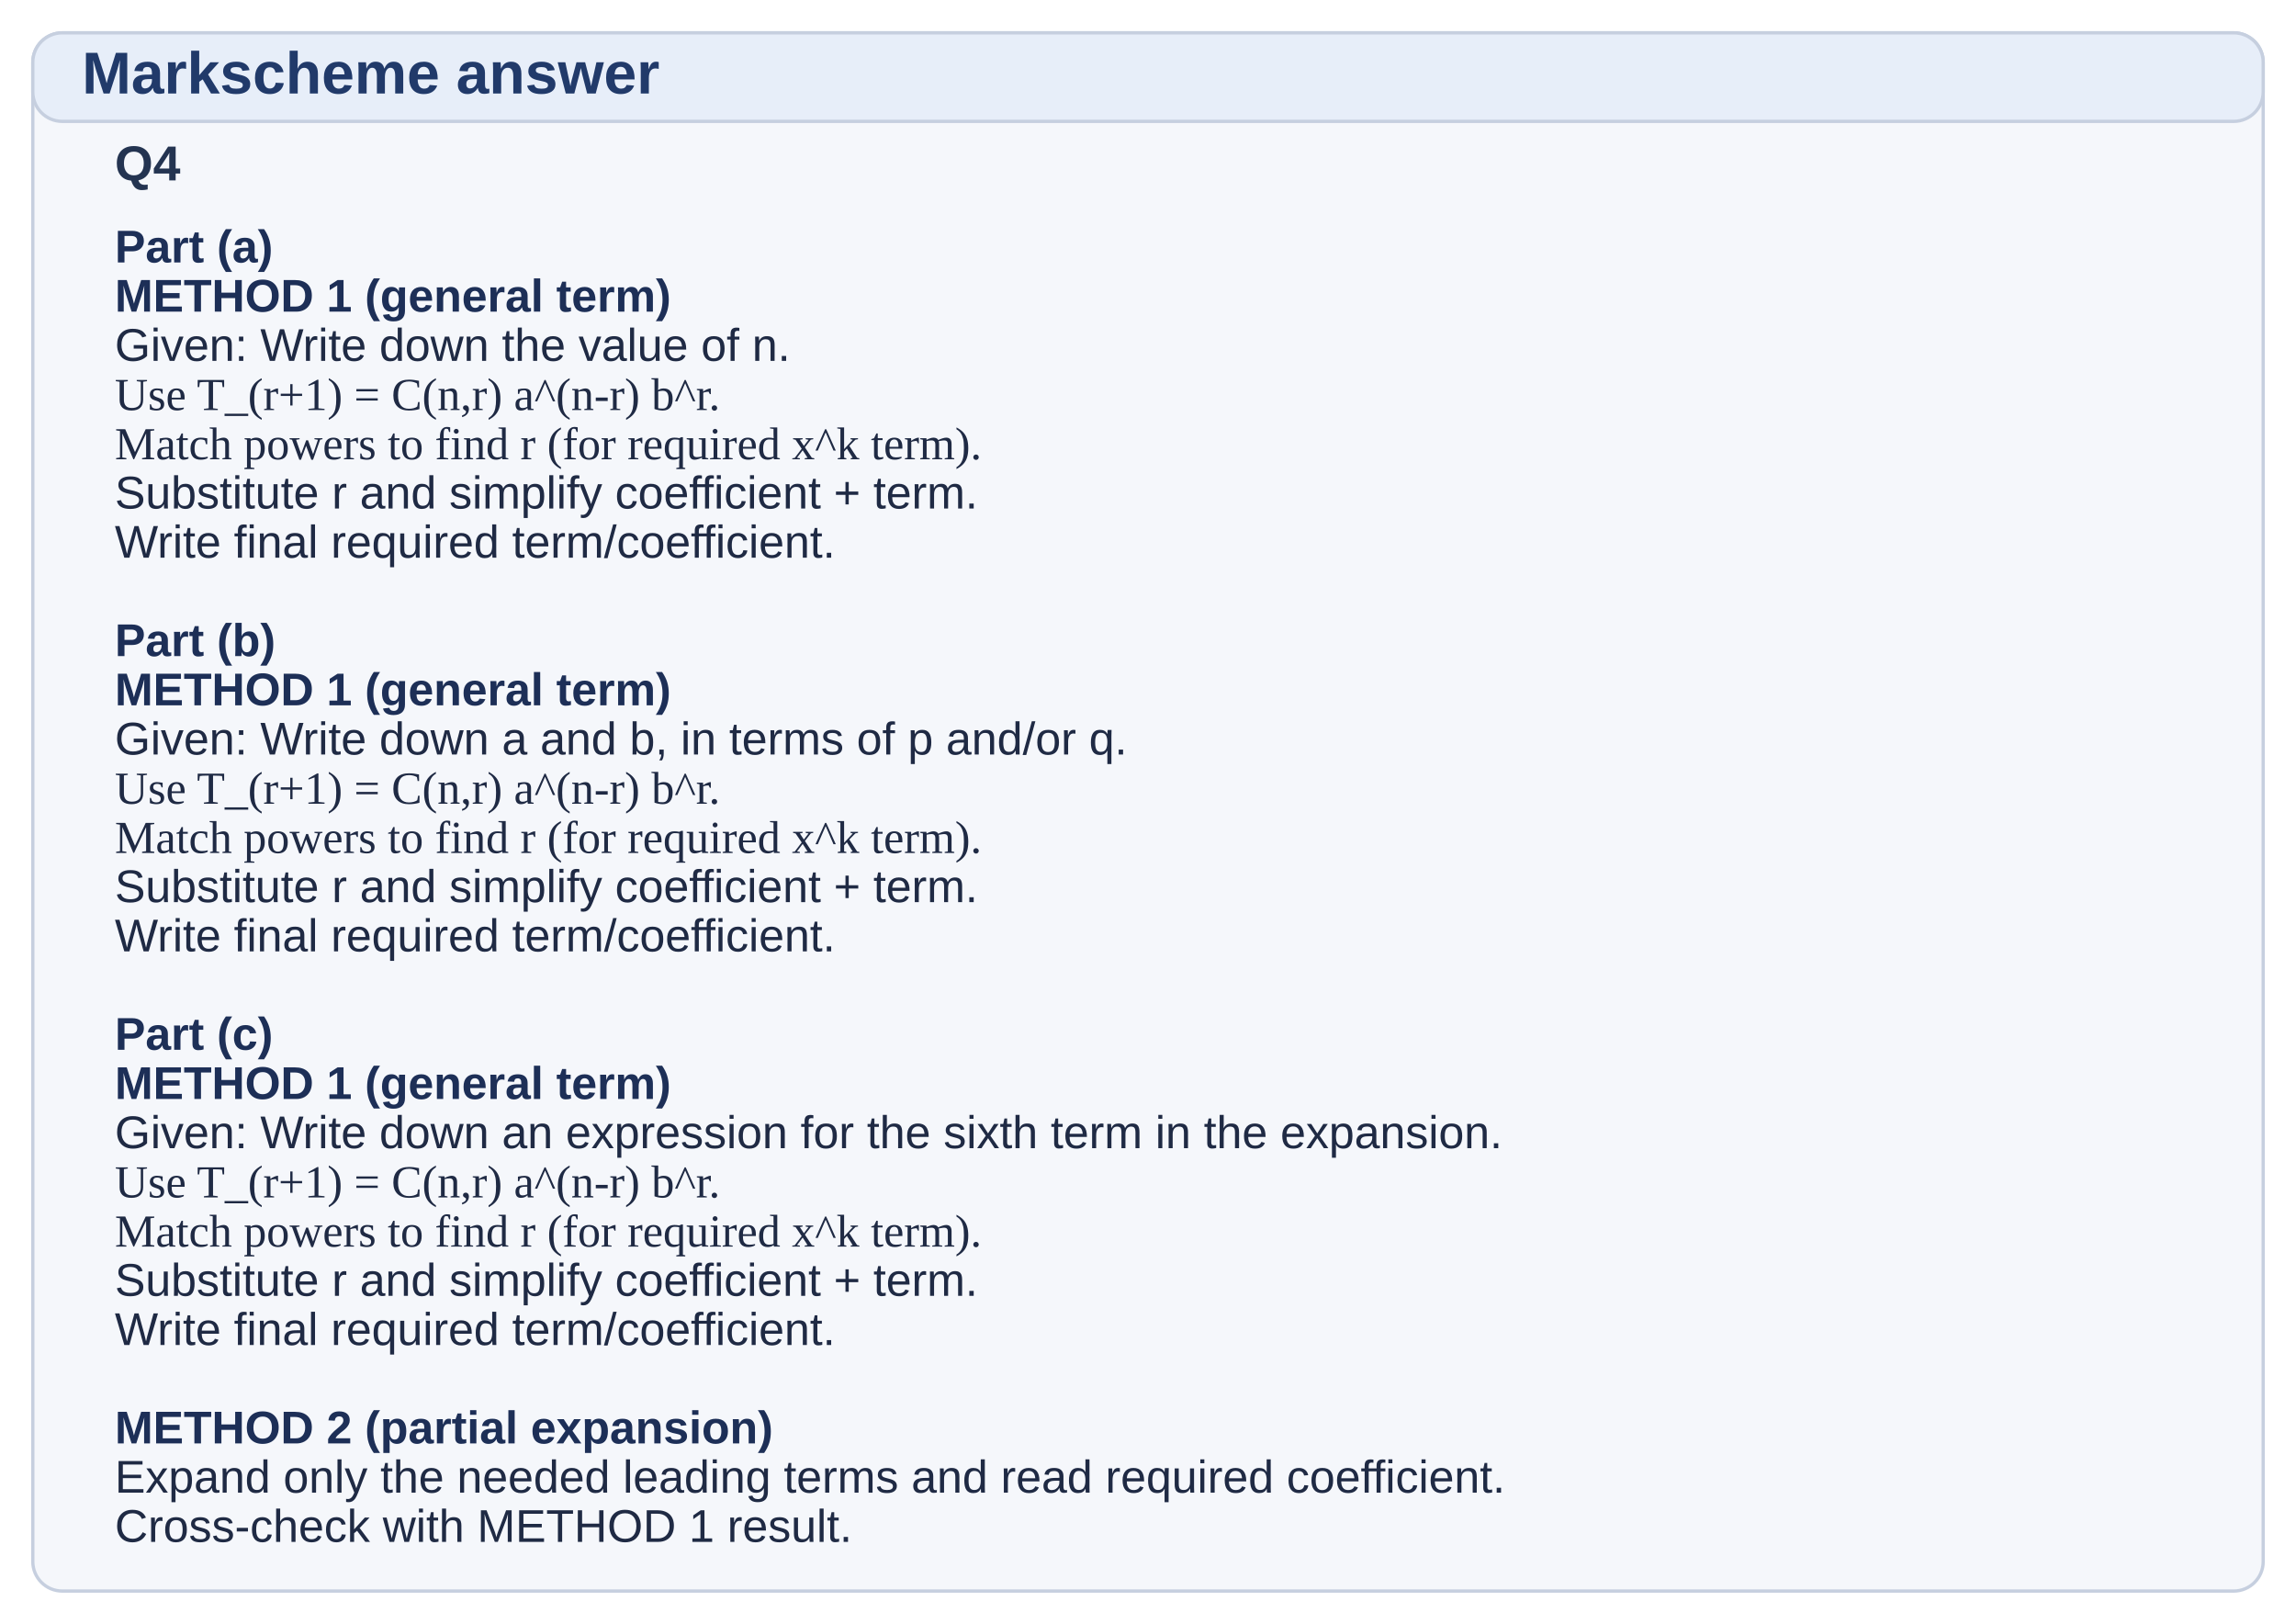
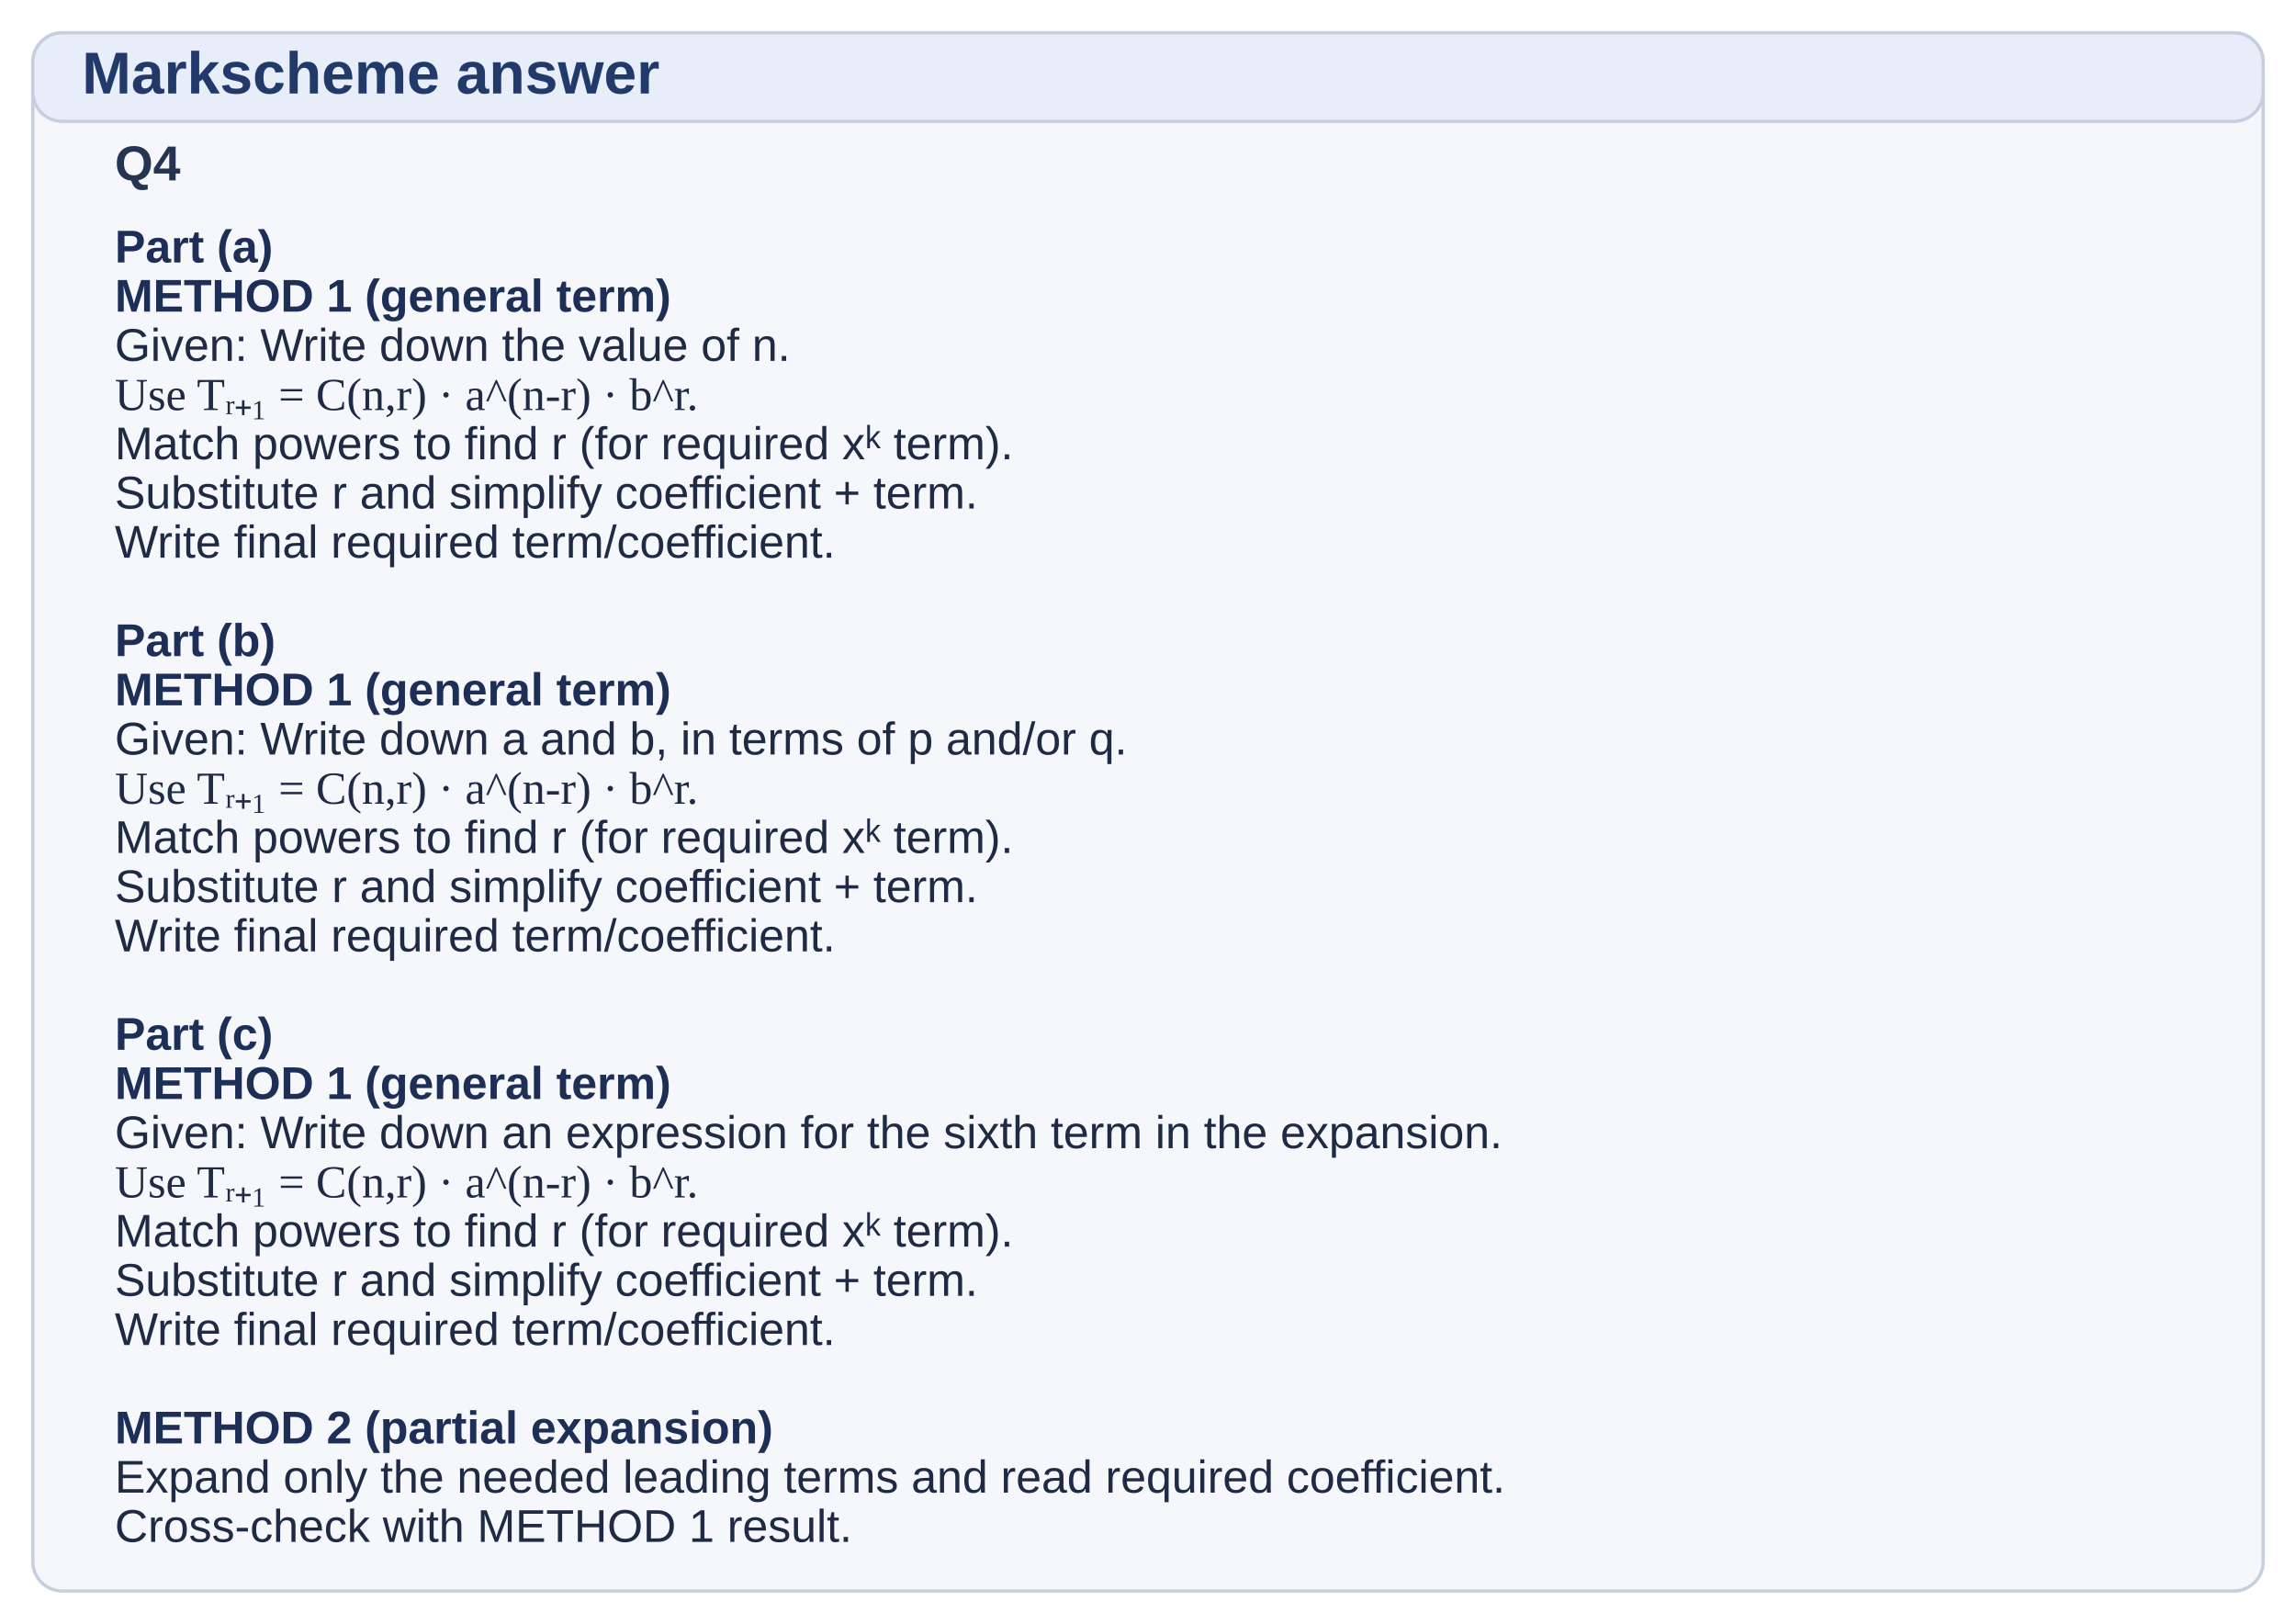
<svg xmlns="http://www.w3.org/2000/svg" width="1400" height="990" viewBox="0 0 1400 990">
  <rect x="20" y="20" width="1360" height="950" rx="18" ry="18" fill="#f5f7fb" stroke="#c6cfdf" stroke-width="2" />
  <rect x="20" y="20" width="1360" height="54" rx="18" ry="18" fill="#e7eef9" stroke="#c6cfdf" stroke-width="2" />
  <text x="50" y="57" font-family="Arial, Helvetica, sans-serif" font-size="36" font-weight="700" fill="#213a6a">Markscheme answer</text>
  <text x="70" y="110" font-family="Arial, Helvetica, sans-serif" font-size="30" font-weight="700" fill="#243451">Q4</text>
  <text x="70" y="160" font-family="Arial, Helvetica, sans-serif" font-size="28" font-weight="700" fill="#1d2f57">Part (a)</text>
  <text x="70" y="190" font-family="Arial, Helvetica, sans-serif" font-size="28" font-weight="700" fill="#1d2f57">METHOD 1 (general term)</text>
  <text x="70" y="220" font-family="Arial, Helvetica, sans-serif" font-size="28" font-weight="500" fill="#1f2a44">Given: Write down the value of n.</text>
-   <text x="70" y="250" font-family="Cambria Math, STIX Two Math, Times New Roman, serif" font-size="28" font-weight="500" fill="#1f2a44">Use T_(r+1) = C(n,r) a^(n-r) b^r.</text>
-   <text x="70" y="280" font-family="Cambria Math, STIX Two Math, Times New Roman, serif" font-size="28" font-weight="500" fill="#1f2a44">Match powers to find r (for required x^k term).</text>
+   <text x="70" y="250" font-family="Cambria Math, STIX Two Math, Times New Roman, serif" font-size="28" font-weight="500" fill="#1f2a44">Use Tᵣ₊₁ = C(n,r) · a^(n-r) · b^r.</text>
+   <text x="70" y="280" font-family="Arial, Helvetica, sans-serif" font-size="28" font-weight="500" fill="#1f2a44">Match powers to find r (for required xᵏ term).</text>
  <text x="70" y="310" font-family="Arial, Helvetica, sans-serif" font-size="28" font-weight="500" fill="#1f2a44">Substitute r and simplify coefficient + term.</text>
  <text x="70" y="340" font-family="Arial, Helvetica, sans-serif" font-size="28" font-weight="500" fill="#1f2a44">Write final required term/coefficient.</text>
  <text x="70" y="370" font-family="Arial, Helvetica, sans-serif" font-size="28" font-weight="500" fill="#1f2a44"> </text>
  <text x="70" y="400" font-family="Arial, Helvetica, sans-serif" font-size="28" font-weight="700" fill="#1d2f57">Part (b)</text>
  <text x="70" y="430" font-family="Arial, Helvetica, sans-serif" font-size="28" font-weight="700" fill="#1d2f57">METHOD 1 (general term)</text>
  <text x="70" y="460" font-family="Arial, Helvetica, sans-serif" font-size="28" font-weight="500" fill="#1f2a44">Given: Write down a and b, in terms of p and/or q.</text>
-   <text x="70" y="490" font-family="Cambria Math, STIX Two Math, Times New Roman, serif" font-size="28" font-weight="500" fill="#1f2a44">Use T_(r+1) = C(n,r) a^(n-r) b^r.</text>
-   <text x="70" y="520" font-family="Cambria Math, STIX Two Math, Times New Roman, serif" font-size="28" font-weight="500" fill="#1f2a44">Match powers to find r (for required x^k term).</text>
+   <text x="70" y="490" font-family="Cambria Math, STIX Two Math, Times New Roman, serif" font-size="28" font-weight="500" fill="#1f2a44">Use Tᵣ₊₁ = C(n,r) · a^(n-r) · b^r.</text>
+   <text x="70" y="520" font-family="Arial, Helvetica, sans-serif" font-size="28" font-weight="500" fill="#1f2a44">Match powers to find r (for required xᵏ term).</text>
  <text x="70" y="550" font-family="Arial, Helvetica, sans-serif" font-size="28" font-weight="500" fill="#1f2a44">Substitute r and simplify coefficient + term.</text>
  <text x="70" y="580" font-family="Arial, Helvetica, sans-serif" font-size="28" font-weight="500" fill="#1f2a44">Write final required term/coefficient.</text>
  <text x="70" y="610" font-family="Arial, Helvetica, sans-serif" font-size="28" font-weight="500" fill="#1f2a44"> </text>
  <text x="70" y="640" font-family="Arial, Helvetica, sans-serif" font-size="28" font-weight="700" fill="#1d2f57">Part (c)</text>
  <text x="70" y="670" font-family="Arial, Helvetica, sans-serif" font-size="28" font-weight="700" fill="#1d2f57">METHOD 1 (general term)</text>
  <text x="70" y="700" font-family="Arial, Helvetica, sans-serif" font-size="28" font-weight="500" fill="#1f2a44">Given: Write down an expression for the sixth term in the expansion.</text>
-   <text x="70" y="730" font-family="Cambria Math, STIX Two Math, Times New Roman, serif" font-size="28" font-weight="500" fill="#1f2a44">Use T_(r+1) = C(n,r) a^(n-r) b^r.</text>
-   <text x="70" y="760" font-family="Cambria Math, STIX Two Math, Times New Roman, serif" font-size="28" font-weight="500" fill="#1f2a44">Match powers to find r (for required x^k term).</text>
+   <text x="70" y="730" font-family="Cambria Math, STIX Two Math, Times New Roman, serif" font-size="28" font-weight="500" fill="#1f2a44">Use Tᵣ₊₁ = C(n,r) · a^(n-r) · b^r.</text>
+   <text x="70" y="760" font-family="Arial, Helvetica, sans-serif" font-size="28" font-weight="500" fill="#1f2a44">Match powers to find r (for required xᵏ term).</text>
  <text x="70" y="790" font-family="Arial, Helvetica, sans-serif" font-size="28" font-weight="500" fill="#1f2a44">Substitute r and simplify coefficient + term.</text>
  <text x="70" y="820" font-family="Arial, Helvetica, sans-serif" font-size="28" font-weight="500" fill="#1f2a44">Write final required term/coefficient.</text>
  <text x="70" y="850" font-family="Arial, Helvetica, sans-serif" font-size="28" font-weight="500" fill="#1f2a44"> </text>
  <text x="70" y="880" font-family="Arial, Helvetica, sans-serif" font-size="28" font-weight="700" fill="#1d2f57">METHOD 2 (partial expansion)</text>
  <text x="70" y="910" font-family="Arial, Helvetica, sans-serif" font-size="28" font-weight="500" fill="#1f2a44">Expand only the needed leading terms and read required coefficient.</text>
  <text x="70" y="940" font-family="Arial, Helvetica, sans-serif" font-size="28" font-weight="500" fill="#1f2a44">Cross-check with METHOD 1 result.</text>
</svg>
